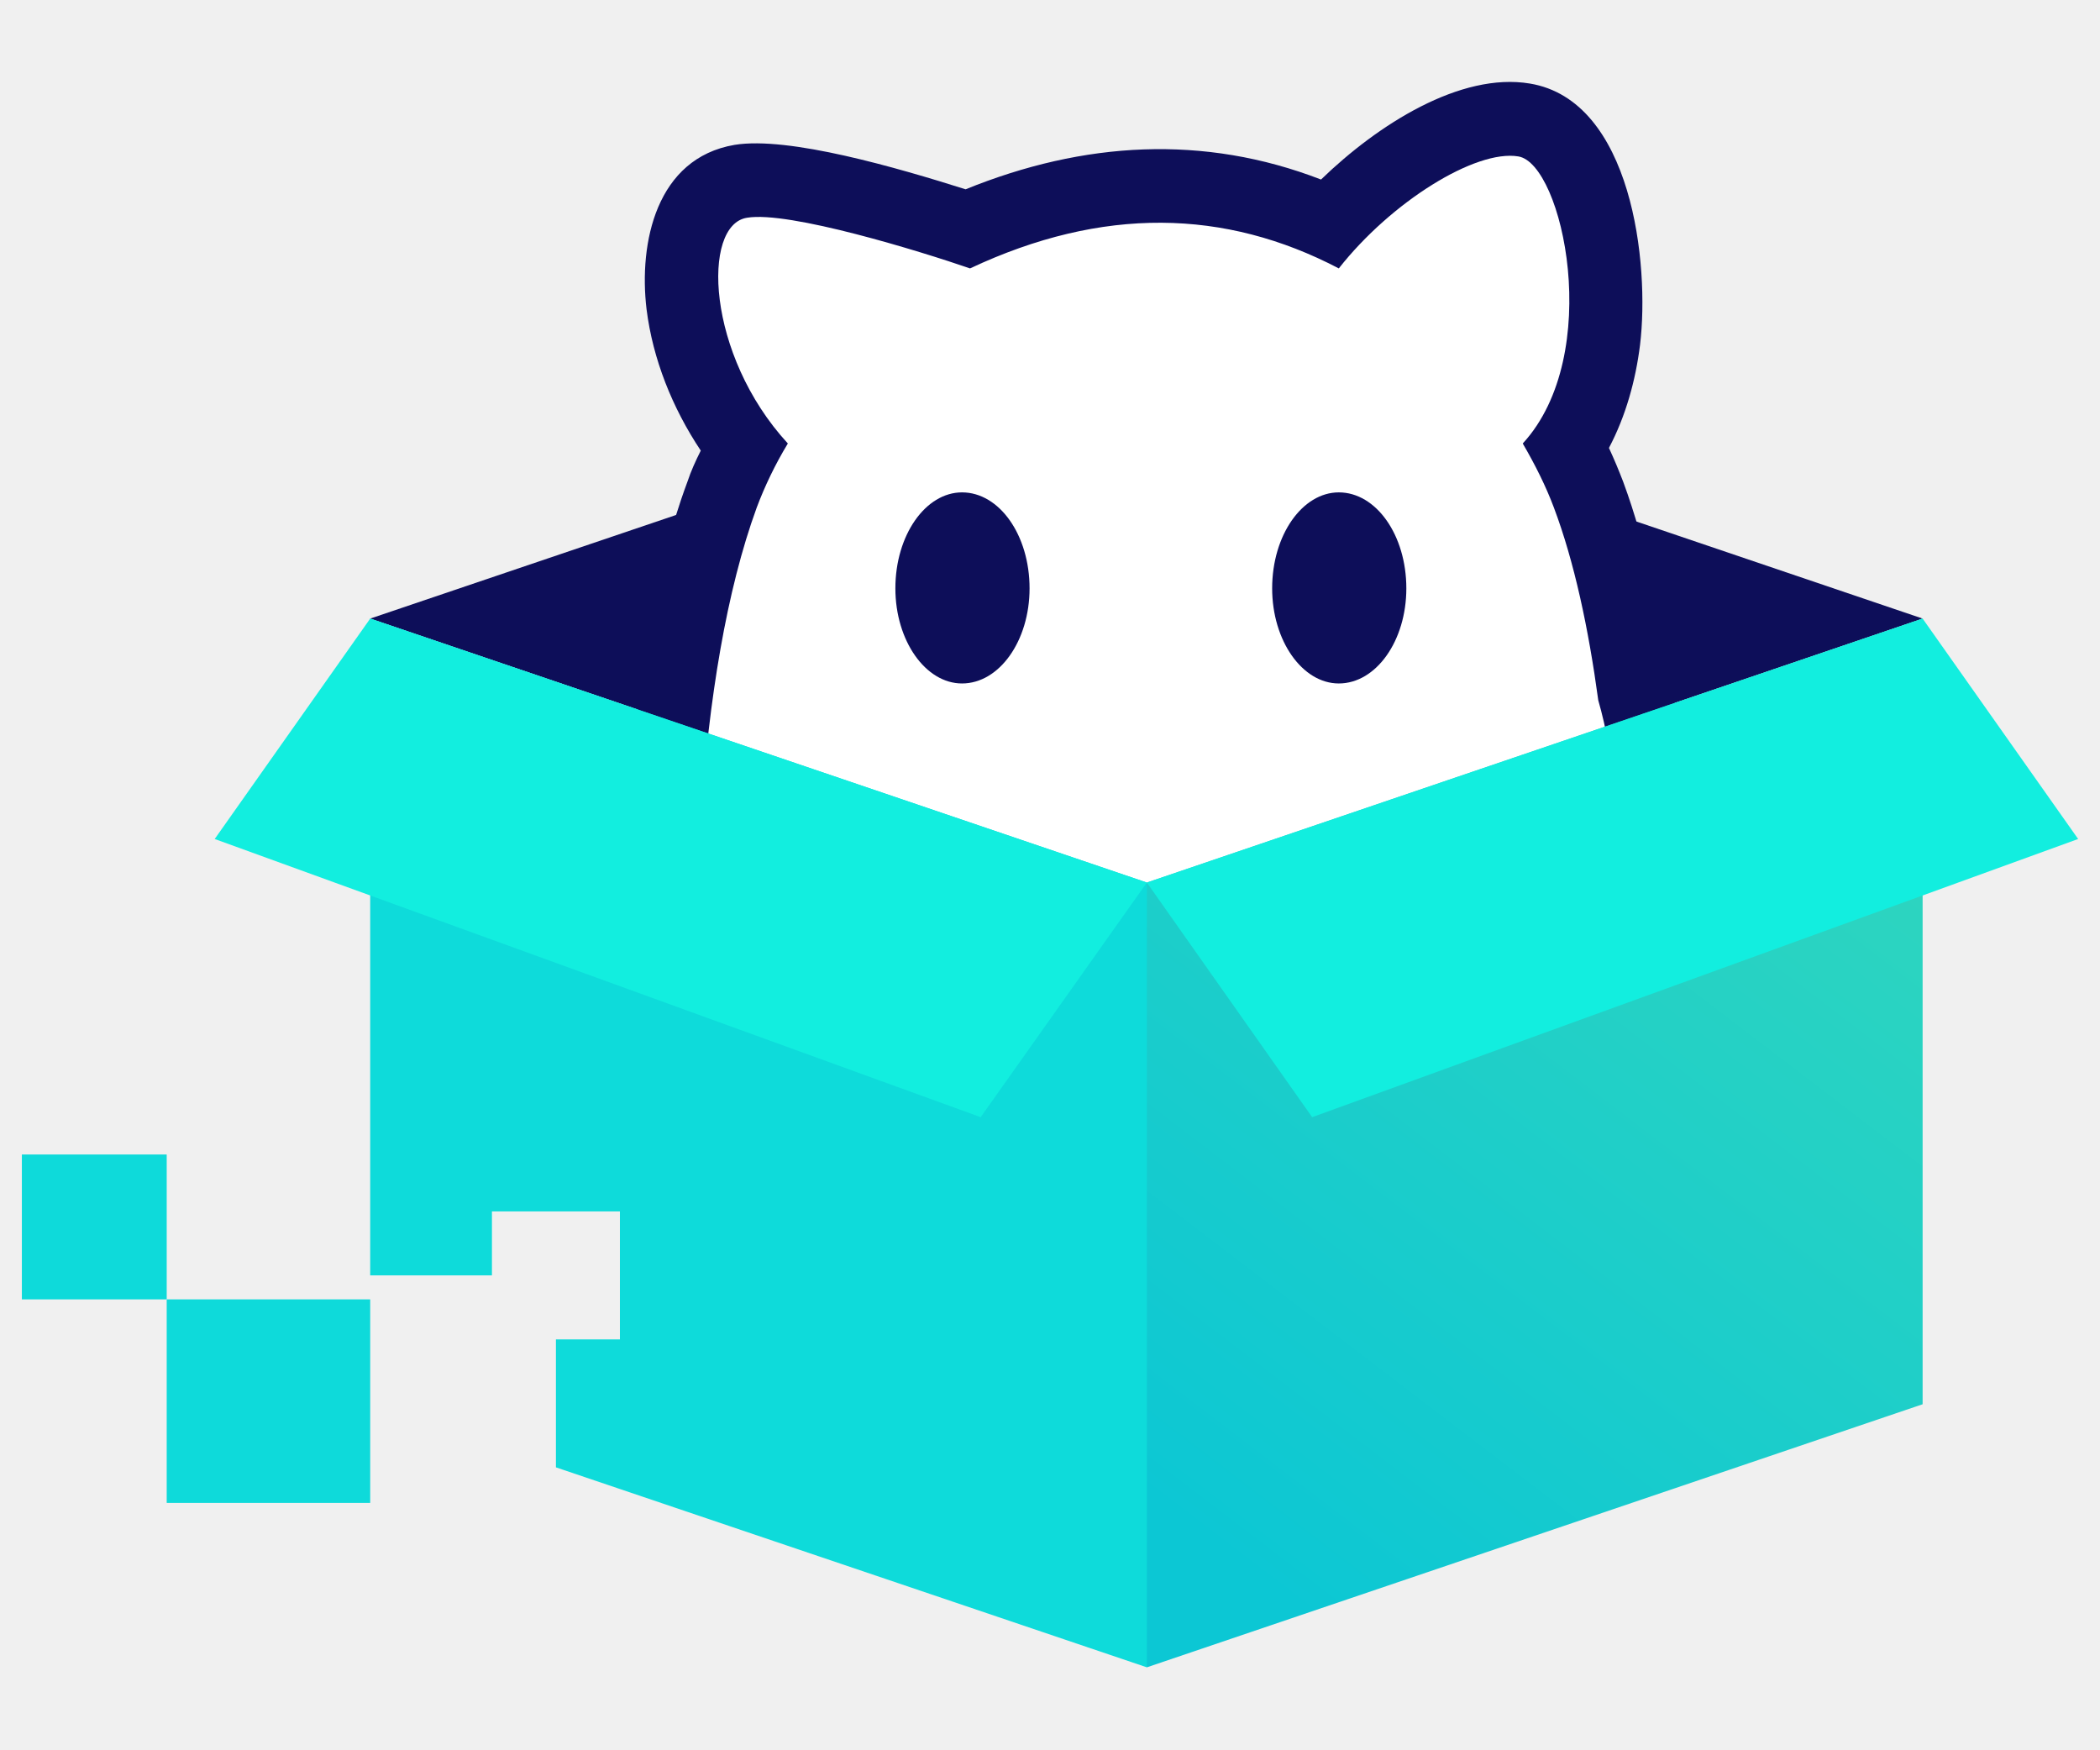
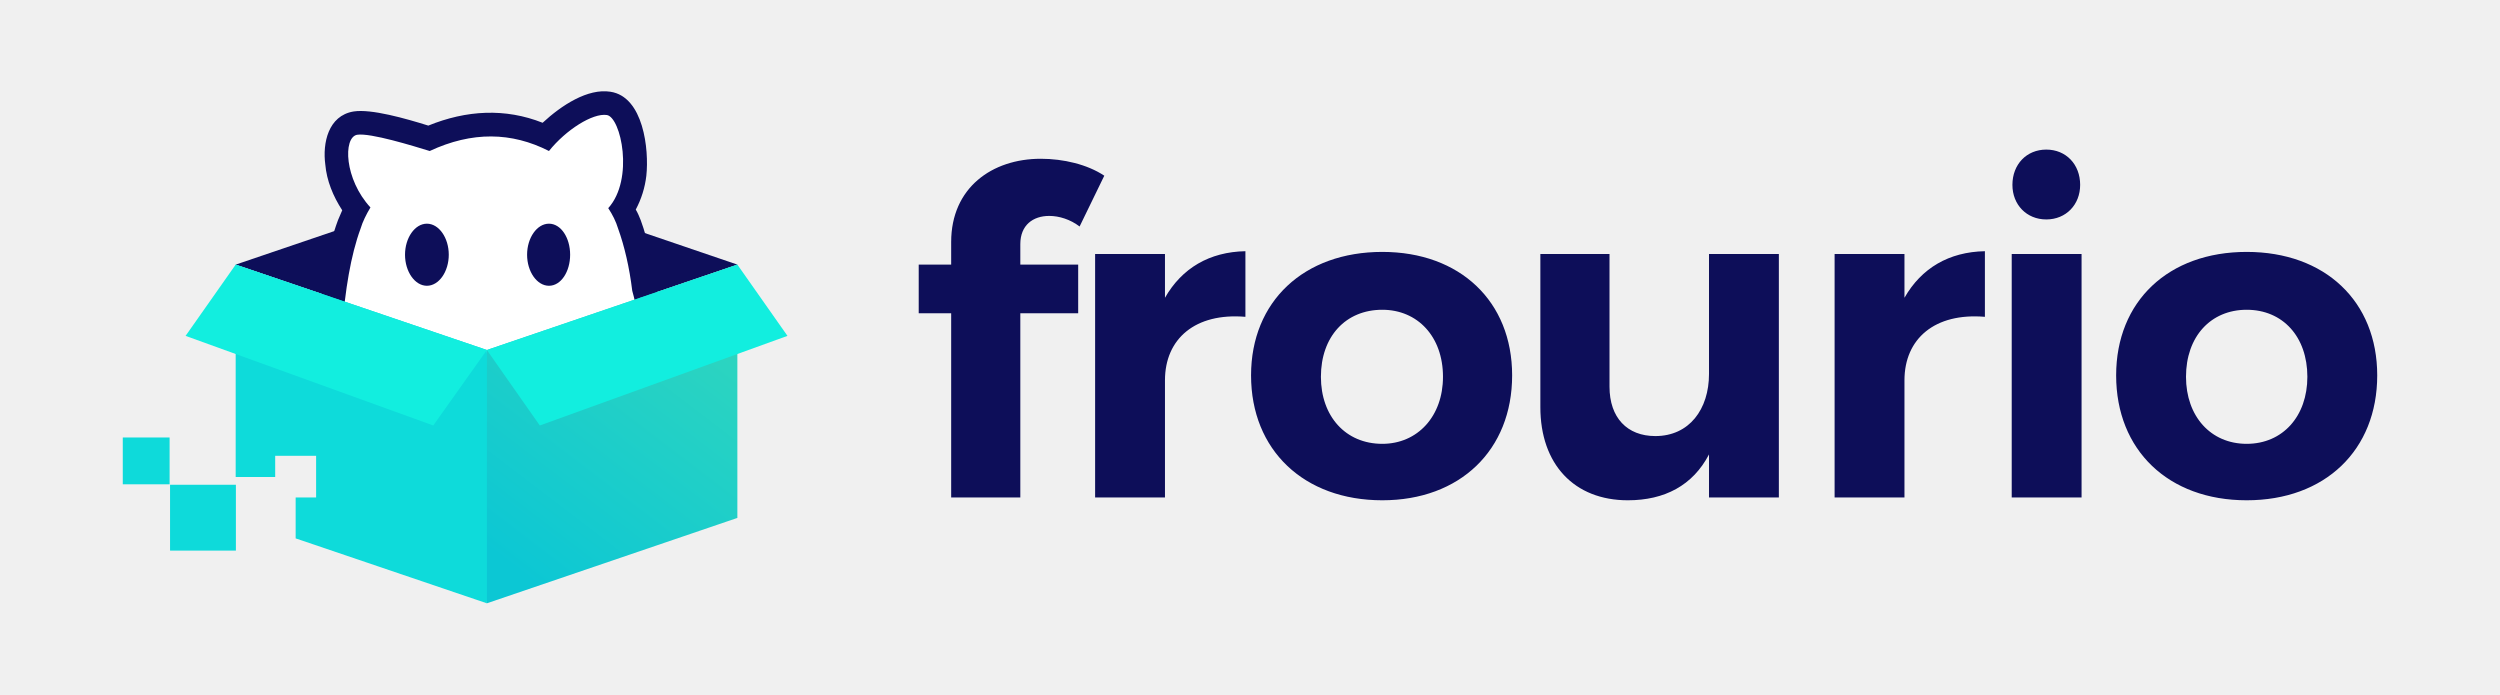
- <svg xmlns="http://www.w3.org/2000/svg" xml:space="preserve" width="2.362in" height="1.968in" version="1.1" style="shape-rendering:geometricPrecision; text-rendering:geometricPrecision; image-rendering:optimizeQuality; fill-rule:evenodd; clip-rule:evenodd" viewBox="0 0 2362 1969">
+ <svg xmlns="http://www.w3.org/2000/svg" xml:space="preserve" width="3.543in" height="0.984in" version="1.1" style="shape-rendering:geometricPrecision; text-rendering:geometricPrecision; image-rendering:optimizeQuality; fill-rule:evenodd; clip-rule:evenodd" viewBox="0 0 3543 984">
  <defs>
    <style type="text/css">
-     .fil0 {fill:none}
+    
    .fil1 {fill:#0D0E59}
    .fil5 {fill:#0EDADA}
    .fil6 {fill:#0EDBDA}
    .fil4 {fill:#12EEDF}
    .fil2 {fill:white}
+     .fil0 {fill:#0D0E59;fill-rule:nonzero}
    .fil3 {fill:url(#id0);fill-rule:nonzero}
+    
  </style>
-     <linearGradient id="id0" gradientUnits="userSpaceOnUse" x1="1339.64" y1="1724.39" x2="2008.93" y2="847.937">
+     <linearGradient id="id0" gradientUnits="userSpaceOnUse" x1="709.835" y1="793.421" x2="982.283" y2="436.638">
      <stop offset="0" style="stop-opacity:1; stop-color:#0CC7D4" />
      <stop offset="1" style="stop-opacity:1; stop-color:#2ED5BF" />
    </linearGradient>
  </defs>
  <g id="Layer_x0020_1">
-     <rect class="fil0" width="2362" height="1969" />
-     <g id="_465459336">
-       <polygon class="fil1" points="416,696 1290,400 2163,696 1290,993 " />
-       <path class="fil1" d="M708 882c9,-113 26,-235 65,-340 4,-12 9,-23 15,-35 -32,-48 -54,-103 -61,-159 -9,-75 11,-170 99,-185 61,-10 184,26 260,50 133,-54 268,-62 400,-11 64,-62 157,-121 235,-108 115,19 135,203 124,294 -5,40 -16,80 -35,116 6,13 11,25 16,38 27,73 42,152 53,229 35,125 31,291 20,420 0,10 0,20 -1,30l-1398 0c34,-131 112,-243 208,-339z" />
-       <path class="fil2" d="M586 1221c33,-108 103,-207 202,-302 9,-132 29,-255 63,-348 9,-24 21,-49 35,-72 -92,-100 -97,-246 -46,-254 47,-8 196,38 251,57 149,-70 287,-67 415,0 59,-75 154,-134 202,-126 50,8 97,223 5,323 14,24 26,48 35,72 23,61 39,136 50,217 36,125 28,313 15,433l2 0c1,-17 1,-33 1,-49 -2,18 -5,34 -7,49l-1223 0z" />
+     <g id="_455217112">
+       <path class="fil0" d="M1487 306c14,0 30,5 43,15l35 -72c-24,-16 -58,-24 -90,-24 -69,0 -127,41 -127,118l0 32 -46 0 0 69 46 0 0 261 98 0 0 -261 82 0 0 -69 -82 0 0 -29c0,-27 18,-40 41,-40zm164 116l0 -62 -99 0 0 345 99 0 0 -166c0,-59 43,-96 114,-90l0 -93c-51,1 -90,24 -114,66zm308 -65c-111,0 -186,70 -186,175 0,106 75,177 186,177 110,0 184,-71 184,-177 0,-105 -74,-175 -184,-175zm0 82c50,0 86,38 86,95 0,56 -36,95 -86,95 -52,0 -87,-39 -87,-95 0,-57 35,-95 87,-95zm463 -79l0 170c0,50 -28,88 -76,88 -40,0 -65,-26 -65,-70l0 -188 -98 0 0 217c0,81 48,132 124,132 52,0 92,-21 115,-65l0 61 99 0 0 -345 -99 0zm277 62l0 -62 -99 0 0 345 99 0 0 -166c0,-59 43,-96 114,-90l0 -93c-51,1 -90,24 -114,66zm201 -210c-28,0 -48,21 -48,50 0,28 20,49 48,49 28,0 48,-21 48,-49 0,-29 -20,-50 -48,-50zm-49 148l0 345 99 0 0 -345 -99 0zm333 -3c-111,0 -185,70 -185,175 0,106 74,177 185,177 111,0 185,-71 185,-177 0,-105 -74,-175 -185,-175zm0 82c51,0 86,38 86,95 0,56 -35,95 -86,95 -51,0 -86,-39 -86,-95 0,-57 35,-95 86,-95z" />
      <g>
-         <path class="fil1" d="M1082 554c42,0 76,48 76,108 0,59 -34,107 -76,107 -41,0 -75,-48 -75,-107 0,-60 34,-108 75,-108z" />
-         <path class="fil1" d="M1506 554c42,0 76,48 76,108 0,59 -34,107 -76,107 -41,0 -75,-48 -75,-107 0,-60 34,-108 75,-108z" />
+         <polygon class="fil1" points="334,375 690,254 1045,375 690,496 " />
+         <path class="fil1" d="M453 450c3,-46 10,-95 26,-138 2,-5 4,-9 6,-14 -13,-20 -22,-42 -24,-65 -4,-30 4,-69 40,-75 25,-4 74,10 106,20 54,-22 109,-25 162,-4 27,-25 64,-49 96,-44 47,7 55,82 51,119 -2,17 -7,33 -15,48 3,5 5,10 7,15 11,30 17,62 21,93 15,51 13,119 9,171 -1,4 -1,8 -1,12l-569 0c14,-53 46,-98 85,-138z" />
+         <path class="fil2" d="M403 588c14,-43 42,-84 82,-123 4,-53 12,-103 26,-141 3,-10 8,-20 14,-30 -37,-40 -39,-99 -19,-103 19,-3 80,16 103,23 60,-28 116,-27 169,0 24,-30 62,-54 82,-51 20,3 39,91 2,132 6,9 11,19 14,29 9,25 16,55 20,88 15,51 12,127 7,176l1 0c0,-6 0,-13 0,-20 -1,8 -2,14 -3,20l-498 0z" />
+         <g>
+           <path class="fil1" d="M605 317c17,0 31,20 31,44 0,24 -14,44 -31,44 -17,0 -31,-20 -31,-44 0,-24 14,-44 31,-44z" />
+           <path class="fil1" d="M778 317c17,0 30,20 30,44 0,24 -13,44 -30,44 -17,0 -31,-20 -31,-44 0,-24 14,-44 31,-44z" />
+         </g>
+         <polygon class="fil3" points="1045,375 690,496 647,693 690,855 1045,734 1045,710 1045,425 " />
+         <polygon class="fil4" points="690,496 765,603 1116,476 1045,375 " />
+         <rect class="fil5" x="241" y="687" width="93.314" height="93.314" />
+         <rect class="fil5" x="174" y="620" width="66.358" height="66.358" />
+         <polygon class="fil6" points="334,375 690,496 690,545 690,830 690,855 419,763 419,705 448,705 448,646 390,646 390,676 334,676 334,425 " />
+         <polygon class="fil4" points="690,496 614,603 263,476 334,375 " />
      </g>
-       <polygon class="fil3" points="2163,696 1290,993 1185,1477 1290,1876 2163,1580 2163,1518 2163,819 " />
-       <polygon class="fil4" points="1290,993 1476,1257 2338,944 2163,696 " />
-       <rect class="fil5" x="187" y="1462" width="229" height="229" />
-       <rect class="fil5" x="24" y="1299" width="163" height="163" />
-       <polygon class="fil6" points="416,696 1290,993 1290,1115 1290,1815 1290,1876 625,1651 625,1507 697,1507 697,1363 553,1363 553,1435 416,1435 416,819 " />
-       <polygon class="fil4" points="1290,993 1103,1257 241,944 416,696 " />
    </g>
  </g>
</svg>
